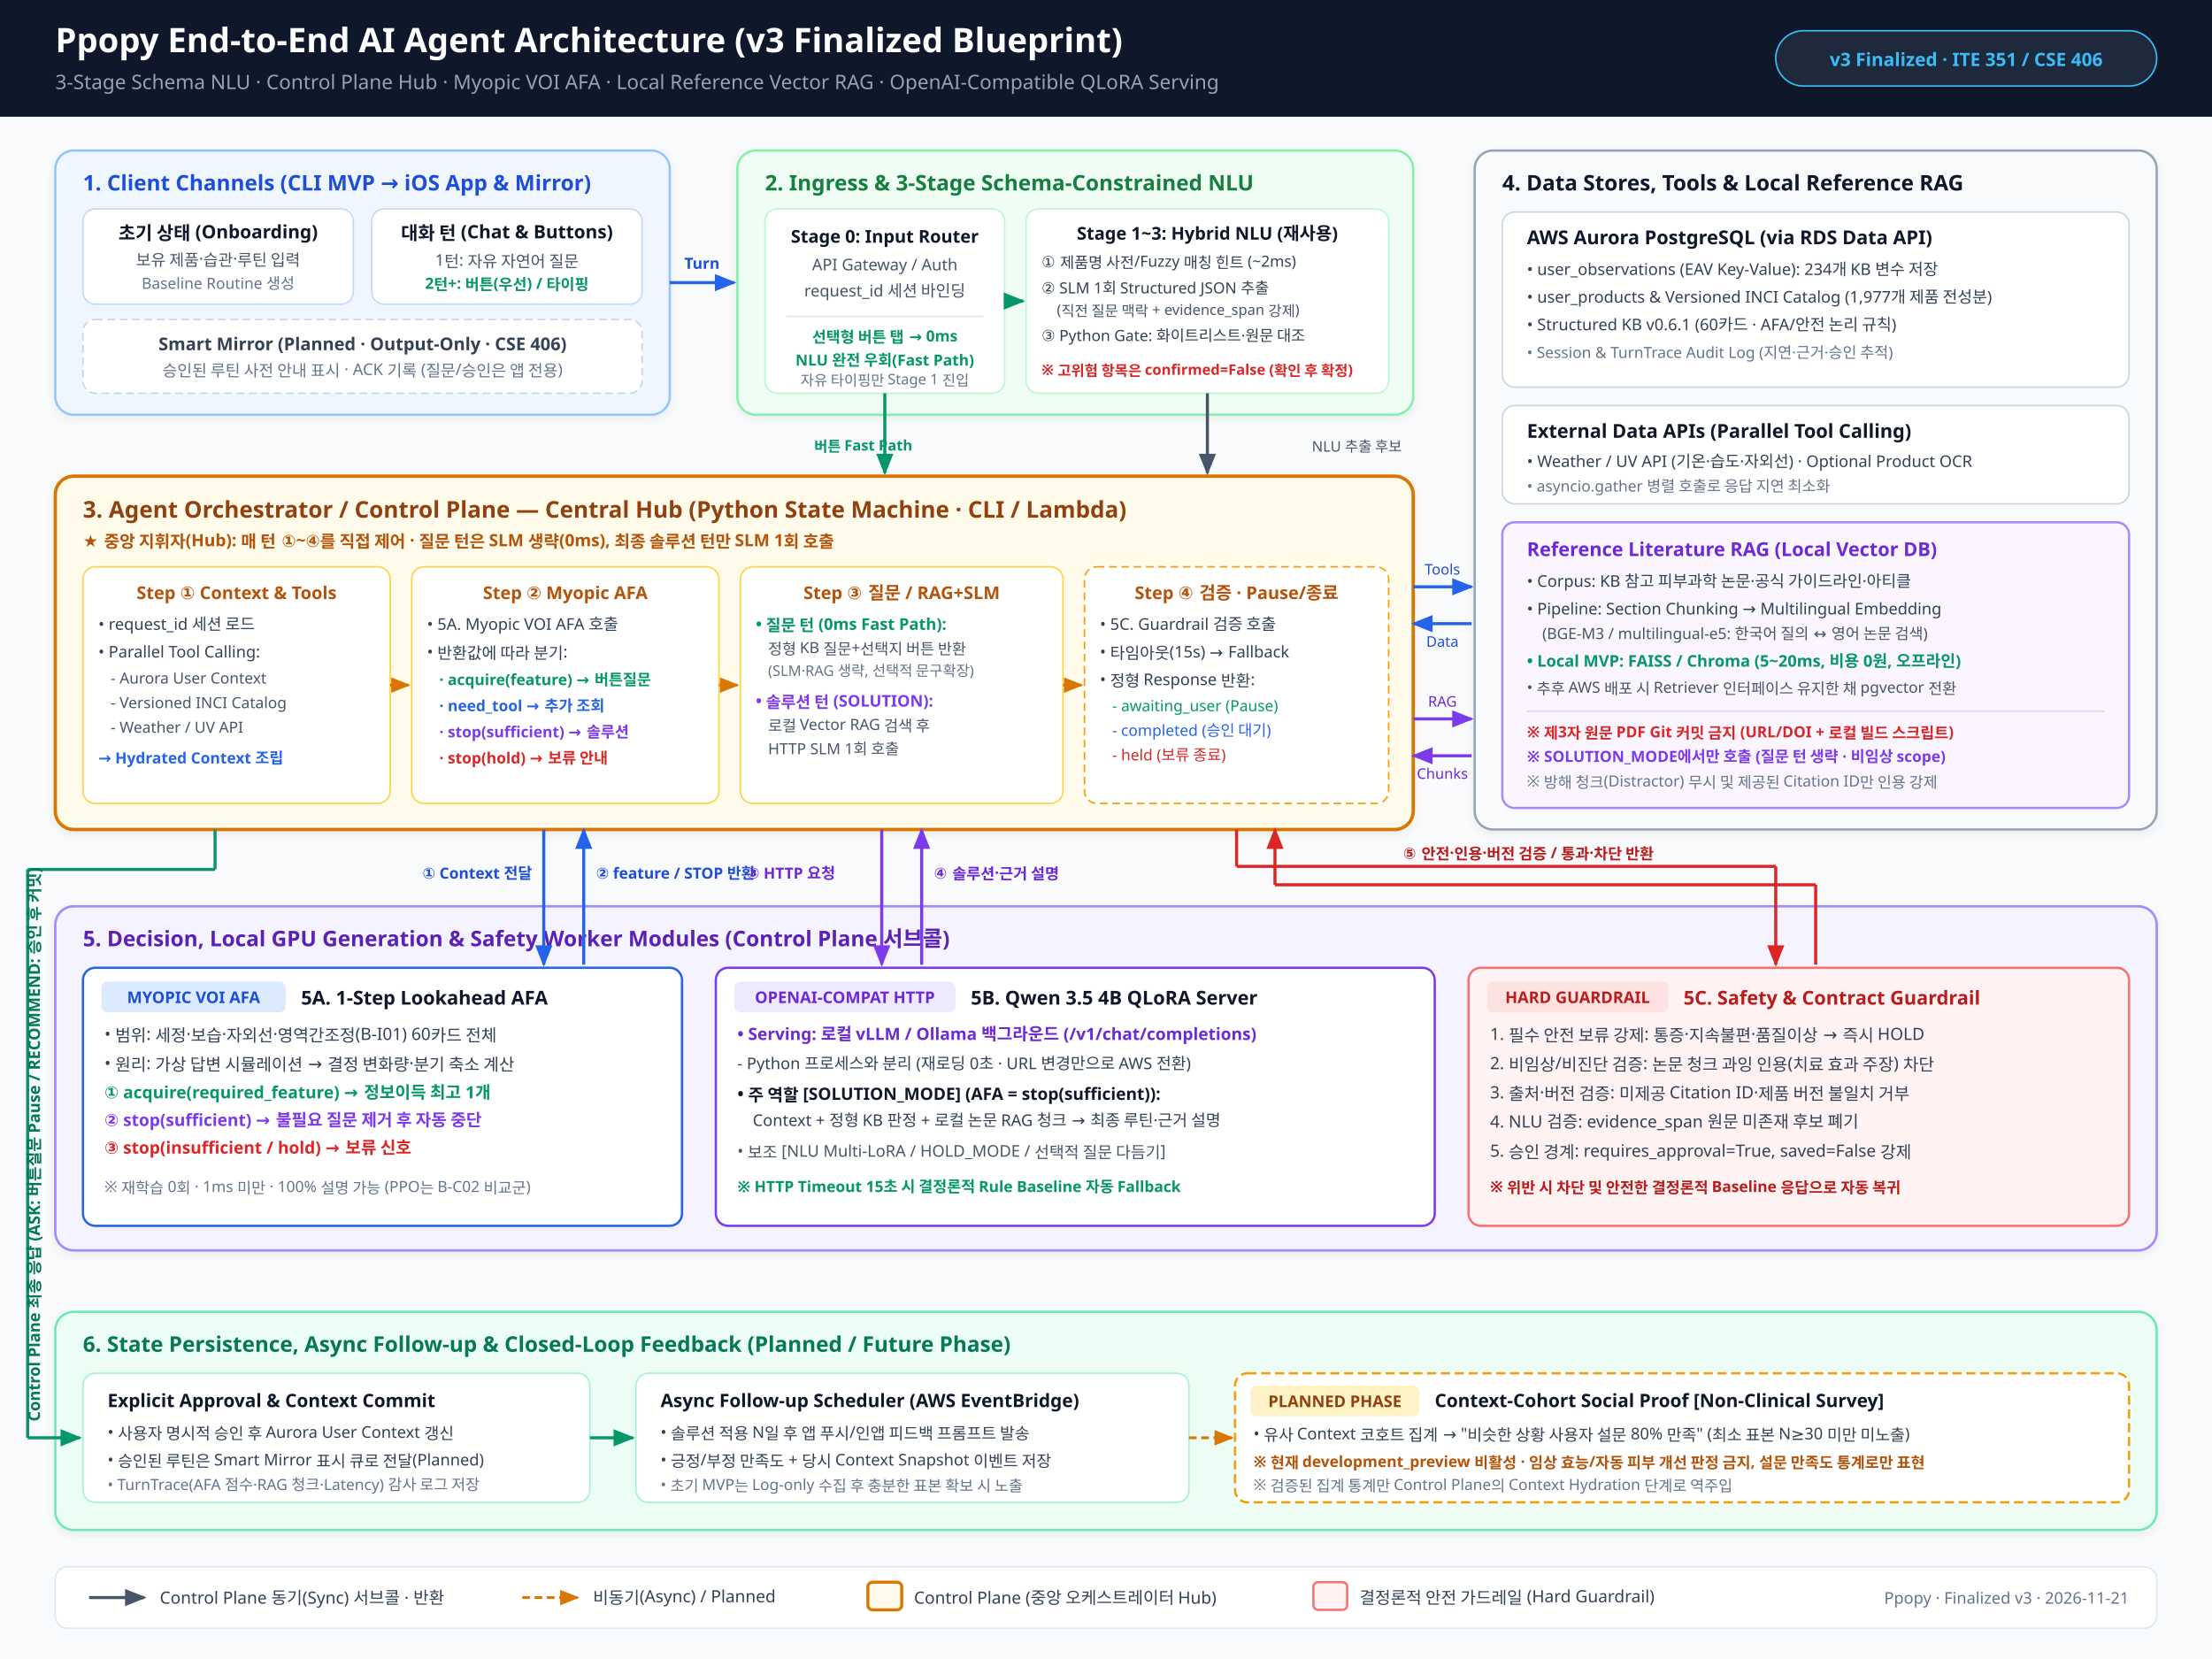
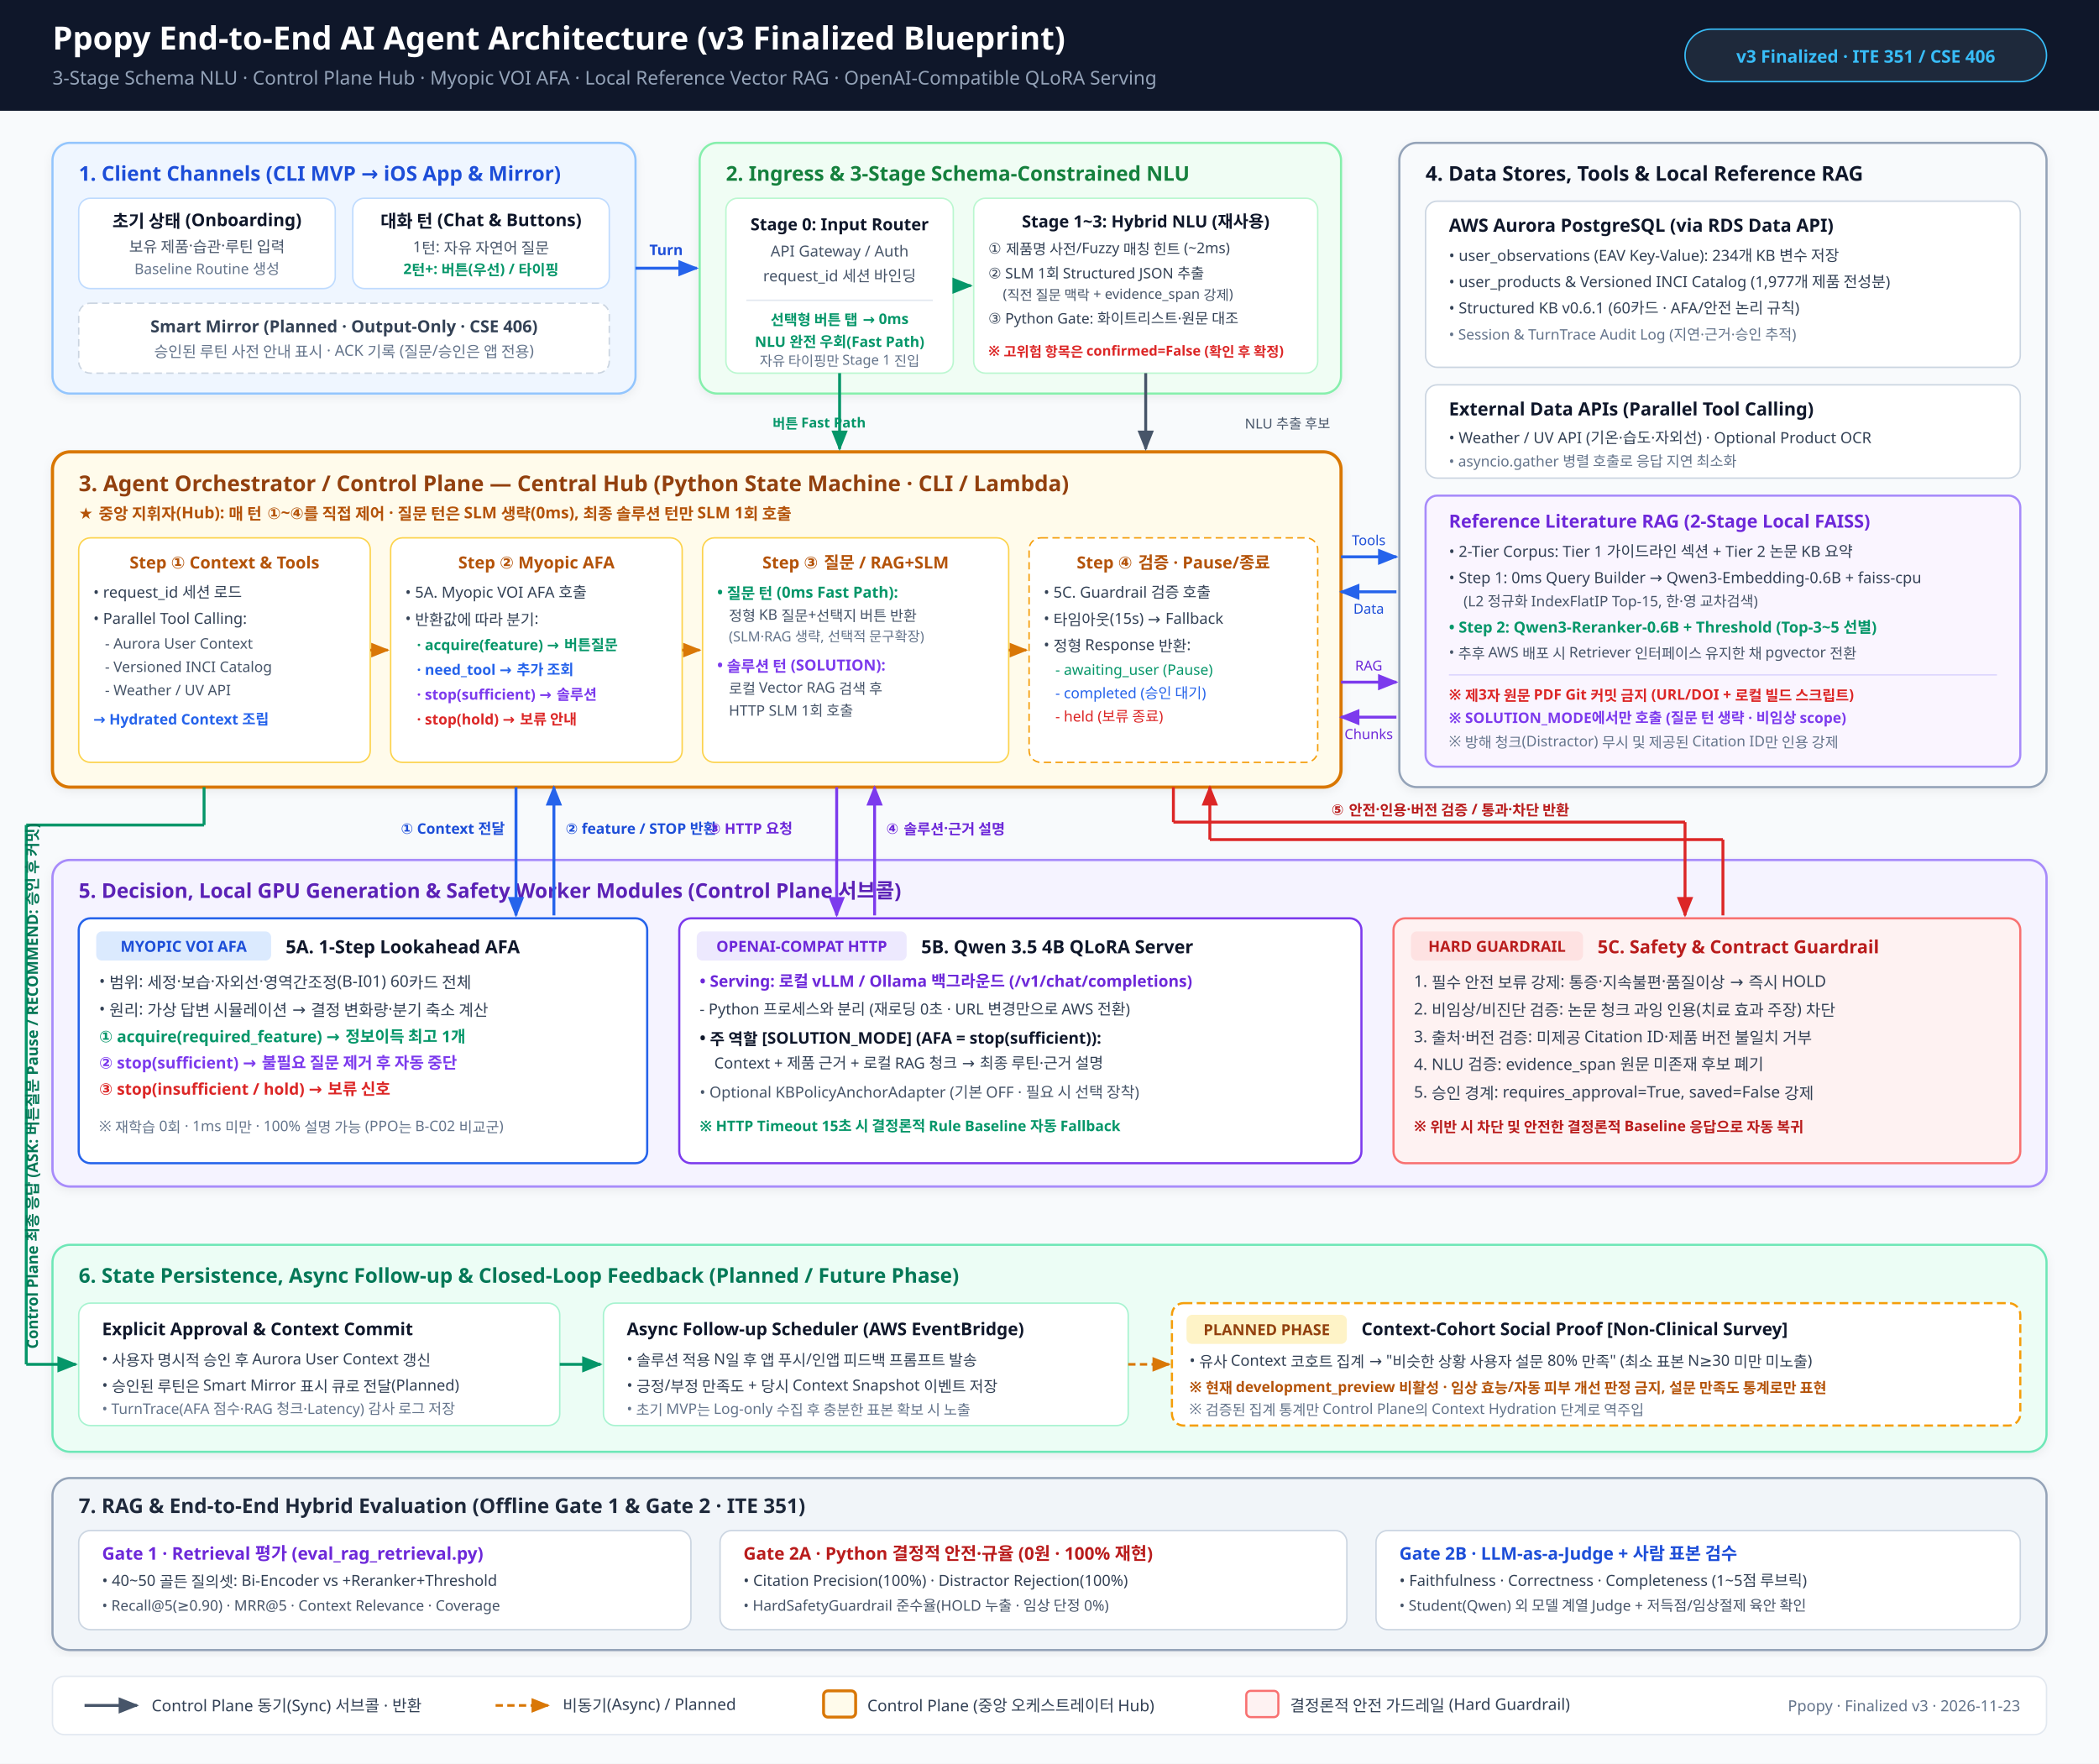
- <svg xmlns="http://www.w3.org/2000/svg" viewBox="0 0 1440 1080" width="1440" height="1080" font-family="'Pretendard', 'Malgun Gothic', 'Apple SD Gothic Neo', 'Segoe UI', sans-serif">
+ <svg xmlns="http://www.w3.org/2000/svg" viewBox="0 0 1440 1210" width="1440" height="1210" font-family="'Pretendard', 'Malgun Gothic', 'Apple SD Gothic Neo', 'Segoe UI', sans-serif">
  <defs>
    <marker id="arrow" viewBox="0 0 10 10" refX="9" refY="5" markerWidth="7" markerHeight="7" orient="auto-start-reverse">
      <path d="M 0 1 L 10 5 L 0 9 z" fill="#475569" />
    </marker>
    <marker id="arrow-blue" viewBox="0 0 10 10" refX="9" refY="5" markerWidth="7" markerHeight="7" orient="auto-start-reverse">
      <path d="M 0 1 L 10 5 L 0 9 z" fill="#2563EB" />
    </marker>
    <marker id="arrow-amber" viewBox="0 0 10 10" refX="9" refY="5" markerWidth="7" markerHeight="7" orient="auto-start-reverse">
      <path d="M 0 1 L 10 5 L 0 9 z" fill="#D97706" />
    </marker>
    <marker id="arrow-green" viewBox="0 0 10 10" refX="9" refY="5" markerWidth="7" markerHeight="7" orient="auto-start-reverse">
      <path d="M 0 1 L 10 5 L 0 9 z" fill="#059669" />
    </marker>
    <marker id="arrow-purple" viewBox="0 0 10 10" refX="9" refY="5" markerWidth="7" markerHeight="7" orient="auto-start-reverse">
      <path d="M 0 1 L 10 5 L 0 9 z" fill="#7C3AED" />
    </marker>
    <marker id="arrow-red" viewBox="0 0 10 10" refX="9" refY="5" markerWidth="7" markerHeight="7" orient="auto-start-reverse">
      <path d="M 0 1 L 10 5 L 0 9 z" fill="#DC2626" />
    </marker>
    <filter id="shadow" x="-2%" y="-2%" width="104%" height="106%">
      <feDropShadow dx="0" dy="2" stdDeviation="3" flood-color="#0F172A" flood-opacity="0.06" />
    </filter>
  </defs>
-   <rect width="1440" height="1080" fill="#F8FAFC" />
+   <rect width="1440" height="1210" fill="#F8FAFC" />
  <rect x="0" y="0" width="1440" height="76" fill="#0F172A" />
  <text x="36" y="34" fill="#FFFFFF" font-size="22" font-weight="700">Ppopy End-to-End AI Agent Architecture (v3 Finalized Blueprint)</text>
  <text x="36" y="58" fill="#94A3B8" font-size="13">3-Stage Schema NLU · Control Plane Hub · Myopic VOI AFA · Local Reference Vector RAG · OpenAI-Compatible QLoRA Serving</text>
  <rect x="1156" y="20" width="248" height="36" rx="18" fill="#1E293B" stroke="#38BDF8" />
  <text x="1280" y="43" fill="#38BDF8" font-size="12" font-weight="700" text-anchor="middle">v3 Finalized · ITE 351 / CSE 406</text>
  <rect x="36" y="98" width="400" height="172" rx="12" fill="#EFF6FF" stroke="#93C5FD" stroke-width="1.5" filter="url(#shadow)" />
  <text x="54" y="124" fill="#1D4ED8" font-size="14" font-weight="700">1. Client Channels (CLI MVP → iOS App &amp; Mirror)</text>
  <rect x="54" y="136" width="176" height="62" rx="8" fill="#FFFFFF" stroke="#BFDBFE" />
  <text x="142" y="156" fill="#0F172A" font-size="12" font-weight="700" text-anchor="middle">초기 상태 (Onboarding)</text>
  <text x="142" y="173" fill="#475569" font-size="10.5" text-anchor="middle">보유 제품·습관·루틴 입력</text>
  <text x="142" y="188" fill="#64748B" font-size="10" text-anchor="middle">Baseline Routine 생성</text>
  <rect x="242" y="136" width="176" height="62" rx="8" fill="#FFFFFF" stroke="#BFDBFE" />
  <text x="330" y="156" fill="#0F172A" font-size="12" font-weight="700" text-anchor="middle">대화 턴 (Chat &amp; Buttons)</text>
  <text x="330" y="173" fill="#475569" font-size="10.5" text-anchor="middle">1턴: 자유 자연어 질문</text>
  <text x="330" y="188" fill="#059669" font-size="10" font-weight="600" text-anchor="middle">2턴+: 버튼(우선) / 타이핑</text>
  <rect x="54" y="208" width="364" height="48" rx="8" fill="#FFFFFF" stroke="#CBD5E1" stroke-dasharray="5,3" />
  <text x="236" y="228" fill="#334155" font-size="11.5" font-weight="600" text-anchor="middle">Smart Mirror (Planned · Output-Only · CSE 406)</text>
  <text x="236" y="245" fill="#64748B" font-size="10.5" text-anchor="middle">승인된 루틴 사전 안내 표시 · ACK 기록 (질문/승인은 앱 전용)</text>
  <rect x="480" y="98" width="440" height="172" rx="12" fill="#F0FDF4" stroke="#86EFAC" stroke-width="1.5" filter="url(#shadow)" />
  <text x="498" y="124" fill="#15803D" font-size="14" font-weight="700">2. Ingress &amp; 3-Stage Schema-Constrained NLU</text>
  <rect x="498" y="136" width="156" height="120" rx="8" fill="#FFFFFF" stroke="#BBF7D0" />
  <text x="576" y="158" fill="#0F172A" font-size="11.5" font-weight="700" text-anchor="middle">Stage 0: Input Router</text>
  <text x="576" y="176" fill="#475569" font-size="10.5" text-anchor="middle">API Gateway / Auth</text>
  <text x="576" y="193" fill="#475569" font-size="10.5" text-anchor="middle">request_id 세션 바인딩</text>
  <line x1="512" y1="206" x2="640" y2="206" stroke="#E2E8F0" />
  <text x="576" y="223" fill="#059669" font-size="10" font-weight="700" text-anchor="middle">선택형 버튼 탭 → 0ms</text>
  <text x="576" y="238" fill="#059669" font-size="10" font-weight="600" text-anchor="middle">NLU 완전 우회(Fast Path)</text>
  <text x="576" y="251" fill="#64748B" font-size="9.5" text-anchor="middle">자유 타이핑만 Stage 1 진입</text>
  <rect x="668" y="136" width="236" height="120" rx="8" fill="#FFFFFF" stroke="#BBF7D0" />
  <text x="786" y="156" fill="#0F172A" font-size="11.5" font-weight="700" text-anchor="middle">Stage 1~3: Hybrid NLU (재사용)</text>
  <text x="678" y="174" fill="#334155" font-size="10">① 제품명 사전/Fuzzy 매칭 힌트 (~2ms)</text>
  <text x="678" y="191" fill="#334155" font-size="10">② SLM 1회 Structured JSON 추출</text>
  <text x="688" y="205" fill="#475569" font-size="9.5">(직전 질문 맥락 + evidence_span 강제)</text>
  <text x="678" y="222" fill="#334155" font-size="10">③ Python Gate: 화이트리스트·원문 대조</text>
  <text x="678" y="244" fill="#DC2626" font-size="9.5" font-weight="600">※ 고위험 항목은 confirmed=False (확인 후 확정)</text>
  <rect x="960" y="98" width="444" height="442" rx="12" fill="#F8FAFC" stroke="#94A3B8" stroke-width="1.5" filter="url(#shadow)" />
  <text x="978" y="124" fill="#0F172A" font-size="14" font-weight="700">4. Data Stores, Tools &amp; Local Reference RAG</text>
  <rect x="978" y="138" width="408" height="114" rx="8" fill="#FFFFFF" stroke="#CBD5E1" />
  <text x="994" y="159" fill="#0F172A" font-size="12.5" font-weight="700">AWS Aurora PostgreSQL (via RDS Data API)</text>
  <text x="994" y="179" fill="#334155" font-size="10.5">• user_observations (EAV Key-Value): 234개 KB 변수 저장</text>
  <text x="994" y="197" fill="#334155" font-size="10.5">• user_products &amp; Versioned INCI Catalog (1,977개 제품 전성분)</text>
  <text x="994" y="215" fill="#334155" font-size="10.5">• Structured KB v0.6.1 (60카드 · AFA/안전 논리 규칙)</text>
  <text x="994" y="233" fill="#64748B" font-size="10">• Session &amp; TurnTrace Audit Log (지연·근거·승인 추적)</text>
  <rect x="978" y="264" width="408" height="64" rx="8" fill="#FFFFFF" stroke="#CBD5E1" />
  <text x="994" y="285" fill="#0F172A" font-size="12.5" font-weight="700">External Data APIs (Parallel Tool Calling)</text>
  <text x="994" y="304" fill="#334155" font-size="10.5">• Weather / UV API (기온·습도·자외선) · Optional Product OCR</text>
  <text x="994" y="320" fill="#64748B" font-size="10">• asyncio.gather 병렬 호출로 응답 지연 최소화</text>
  <rect x="978" y="340" width="408" height="186" rx="8" fill="#FAF5FF" stroke="#A78BFA" stroke-width="1.5" />
-   <text x="994" y="362" fill="#6D28D9" font-size="12.5" font-weight="700">Reference Literature RAG (Local Vector DB)</text>
-   <text x="994" y="382" fill="#334155" font-size="10.5">• Corpus: KB 참고 피부과학 논문·공식 가이드라인·아티클</text>
-   <text x="994" y="400" fill="#334155" font-size="10.5">• Pipeline: Section Chunking → Multilingual Embedding</text>
-   <text x="1004" y="416" fill="#475569" font-size="10">(BGE-M3 / multilingual-e5: 한국어 질의 ↔ 영어 논문 검색)</text>
-   <text x="994" y="434" fill="#059669" font-size="10.5" font-weight="700">• Local MVP: FAISS / Chroma (5~20ms, 비용 0원, 오프라인)</text>
+   <text x="994" y="362" fill="#6D28D9" font-size="12.5" font-weight="700">Reference Literature RAG (2-Stage Local FAISS)</text>
+   <text x="994" y="382" fill="#334155" font-size="10.5">• 2-Tier Corpus: Tier 1 가이드라인 섹션 + Tier 2 논문 KB 요약</text>
+   <text x="994" y="400" fill="#334155" font-size="10.5">• Step 1: 0ms Query Builder → Qwen3-Embedding-0.6B + faiss-cpu</text>
+   <text x="1004" y="416" fill="#475569" font-size="10">(L2 정규화 IndexFlatIP Top-15, 한·영 교차검색)</text>
+   <text x="994" y="434" fill="#059669" font-size="10.5" font-weight="700">• Step 2: Qwen3-Reranker-0.6B + Threshold (Top-3~5 선별)</text>
  <text x="994" y="451" fill="#475569" font-size="10">• 추후 AWS 배포 시 Retriever 인터페이스 유지한 채 pgvector 전환</text>
  <line x1="994" y1="463" x2="1370" y2="463" stroke="#DDD6FE" />
  <text x="994" y="480" fill="#DC2626" font-size="10" font-weight="600">※ 제3자 원문 PDF Git 커밋 금지 (URL/DOI + 로컬 빌드 스크립트)</text>
  <text x="994" y="496" fill="#7C3AED" font-size="10" font-weight="600">※ SOLUTION_MODE에서만 호출 (질문 턴 생략 · 비임상 scope)</text>
  <text x="994" y="512" fill="#64748B" font-size="10">※ 방해 청크(Distractor) 무시 및 제공된 Citation ID만 인용 강제</text>
  <rect x="36" y="310" width="884" height="230" rx="12" fill="#FFFBEB" stroke="#D97706" stroke-width="2.2" filter="url(#shadow)" />
  <text x="54" y="337" fill="#92400E" font-size="15" font-weight="700">3. Agent Orchestrator / Control Plane — Central Hub (Python State Machine · CLI / Lambda)</text>
  <text x="54" y="356" fill="#B45309" font-size="11" font-weight="600">★ 중앙 지휘자(Hub): 매 턴 ①~④를 직접 제어 · 질문 턴은 SLM 생략(0ms), 최종 솔루션 턴만 SLM 1회 호출</text>
  <rect x="54" y="369" width="200" height="154" rx="8" fill="#FFFFFF" stroke="#FCD34D" />
  <text x="154" y="390" fill="#B45309" font-size="11.5" font-weight="700" text-anchor="middle">Step ① Context &amp; Tools</text>
  <text x="64" y="410" fill="#334155" font-size="10.5">• request_id 세션 로드</text>
  <text x="64" y="428" fill="#334155" font-size="10.5">• Parallel Tool Calling:</text>
  <text x="72" y="445" fill="#475569" font-size="10">- Aurora User Context</text>
  <text x="72" y="461" fill="#475569" font-size="10">- Versioned INCI Catalog</text>
  <text x="72" y="477" fill="#475569" font-size="10">- Weather / UV API</text>
  <text x="64" y="497" fill="#2563EB" font-size="10" font-weight="600">→ Hydrated Context 조립</text>
  <rect x="268" y="369" width="200" height="154" rx="8" fill="#FFFFFF" stroke="#FCD34D" />
  <text x="368" y="390" fill="#B45309" font-size="11.5" font-weight="700" text-anchor="middle">Step ② Myopic AFA</text>
  <text x="278" y="410" fill="#334155" font-size="10.5">• 5A. Myopic VOI AFA 호출</text>
  <text x="278" y="428" fill="#334155" font-size="10.5">• 반환값에 따라 분기:</text>
  <text x="286" y="446" fill="#059669" font-size="10" font-weight="600">· acquire(feature) → 버튼질문</text>
  <text x="286" y="463" fill="#2563EB" font-size="10" font-weight="600">· need_tool → 추가 조회</text>
  <text x="286" y="480" fill="#7C3AED" font-size="10" font-weight="600">· stop(sufficient) → 솔루션</text>
  <text x="286" y="497" fill="#DC2626" font-size="10" font-weight="600">· stop(hold) → 보류 안내</text>
  <rect x="482" y="369" width="210" height="154" rx="8" fill="#FFFFFF" stroke="#FCD34D" />
  <text x="587" y="390" fill="#B45309" font-size="11.5" font-weight="700" text-anchor="middle">Step ③ 질문 / RAG+SLM</text>
  <text x="492" y="410" fill="#059669" font-size="10.5" font-weight="700">• 질문 턴 (0ms Fast Path):</text>
  <text x="500" y="426" fill="#475569" font-size="10">정형 KB 질문+선택지 버튼 반환</text>
  <text x="500" y="440" fill="#64748B" font-size="9.5">(SLM·RAG 생략, 선택적 문구확장)</text>
  <text x="492" y="460" fill="#7C3AED" font-size="10.5" font-weight="700">• 솔루션 턴 (SOLUTION):</text>
  <text x="500" y="476" fill="#475569" font-size="10">로컬 Vector RAG 검색 후</text>
  <text x="500" y="491" fill="#475569" font-size="10">HTTP SLM 1회 호출</text>
  <rect x="706" y="369" width="198" height="154" rx="8" fill="#FFFFFF" stroke="#F59E0B" stroke-dasharray="5,3" />
  <text x="805" y="390" fill="#B45309" font-size="11.5" font-weight="700" text-anchor="middle">Step ④ 검증 · Pause/종료</text>
  <text x="716" y="410" fill="#334155" font-size="10.5">• 5C. Guardrail 검증 호출</text>
  <text x="716" y="428" fill="#334155" font-size="10.5">• 타임아웃(15s) → Fallback</text>
  <text x="716" y="446" fill="#334155" font-size="10.5">• 정형 Response 반환:</text>
  <text x="724" y="463" fill="#059669" font-size="10">- awaiting_user (Pause)</text>
  <text x="724" y="479" fill="#2563EB" font-size="10">- completed (승인 대기)</text>
  <text x="724" y="495" fill="#DC2626" font-size="10">- held (보류 종료)</text>
  <line x1="254" y1="446" x2="266" y2="446" stroke="#D97706" stroke-width="1.8" marker-end="url(#arrow-amber)" />
  <line x1="468" y1="446" x2="480" y2="446" stroke="#D97706" stroke-width="1.8" marker-end="url(#arrow-amber)" />
  <line x1="692" y1="446" x2="704" y2="446" stroke="#D97706" stroke-width="1.8" marker-end="url(#arrow-amber)" />
  <rect x="36" y="590" width="1368" height="224" rx="12" fill="#F5F3FF" stroke="#A78BFA" stroke-width="1.6" filter="url(#shadow)" />
  <text x="54" y="616" fill="#5B21B6" font-size="14" font-weight="700">5. Decision, Local GPU Generation &amp; Safety Worker Modules (Control Plane 서브콜)</text>
  <rect x="54" y="630" width="390" height="168" rx="8" fill="#FFFFFF" stroke="#2563EB" stroke-width="1.5" />
  <rect x="66" y="639" width="120" height="20" rx="4" fill="#DBEAFE" />
  <text x="126" y="653" fill="#1D4ED8" font-size="10.5" font-weight="700" text-anchor="middle">MYOPIC VOI AFA</text>
  <text x="196" y="654" fill="#0F172A" font-size="12.5" font-weight="700">5A. 1-Step Lookahead AFA</text>
  <text x="68" y="677" fill="#334155" font-size="11">• 범위: 세정·보습·자외선·영역간조정(B-I01) 60카드 전체</text>
  <text x="68" y="696" fill="#334155" font-size="11">• 원리: 가상 답변 시뮬레이션 → 결정 변화량·분기 축소 계산</text>
  <text x="68" y="715" fill="#059669" font-size="11" font-weight="600">  ① acquire(required_feature) → 정보이득 최고 1개</text>
  <text x="68" y="733" fill="#7C3AED" font-size="11" font-weight="600">  ② stop(sufficient) → 불필요 질문 제거 후 자동 중단</text>
  <text x="68" y="751" fill="#DC2626" font-size="11" font-weight="600">  ③ stop(insufficient / hold) → 보류 신호</text>
  <text x="68" y="776" fill="#64748B" font-size="10">※ 재학습 0회 · 1ms 미만 · 100% 설명 가능 (PPO는 B-C02 비교군)</text>
  <rect x="466" y="630" width="468" height="168" rx="8" fill="#FFFFFF" stroke="#7C3AED" stroke-width="1.5" />
  <rect x="478" y="639" width="144" height="20" rx="4" fill="#EDE9FE" />
  <text x="550" y="653" fill="#6D28D9" font-size="10.5" font-weight="700" text-anchor="middle">OPENAI-COMPAT HTTP</text>
  <text x="632" y="654" fill="#0F172A" font-size="12.5" font-weight="700">5B. Qwen 3.5 4B QLoRA Server</text>
  <text x="480" y="677" fill="#6D28D9" font-size="11" font-weight="600">• Serving: 로컬 vLLM / Ollama 백그라운드 (/v1/chat/completions)</text>
  <text x="480" y="696" fill="#334155" font-size="10.5">  - Python 프로세스와 분리 (재로딩 0초 · URL 변경만으로 AWS 전환)</text>
  <text x="480" y="716" fill="#0F172A" font-size="11" font-weight="700">• 주 역할 [SOLUTION_MODE] (AFA = stop(sufficient)):</text>
-   <text x="490" y="733" fill="#334155" font-size="10.5">Context + 정형 KB 판정 + 로컬 논문 RAG 청크 → 최종 루틴·근거 설명</text>
-   <text x="480" y="753" fill="#475569" font-size="10.5">• 보조 [NLU Multi-LoRA / HOLD_MODE / 선택적 질문 다듬기]</text>
+   <text x="490" y="733" fill="#334155" font-size="10.5">Context + 제품 근거 + 로컬 RAG 청크 → 최종 루틴·근거 설명</text>
+   <text x="480" y="753" fill="#475569" font-size="10.5">• Optional KBPolicyAnchorAdapter (기본 OFF · 필요 시 선택 장착)</text>
  <text x="480" y="776" fill="#059669" font-size="10" font-weight="600">※ HTTP Timeout 15초 시 결정론적 Rule Baseline 자동 Fallback</text>
  <rect x="956" y="630" width="430" height="168" rx="8" fill="#FEF2F2" stroke="#F87171" stroke-width="1.5" />
  <rect x="968" y="639" width="118" height="20" rx="4" fill="#FEE2E2" />
  <text x="1027" y="653" fill="#B91C1C" font-size="10.5" font-weight="700" text-anchor="middle">HARD GUARDRAIL</text>
  <text x="1096" y="654" fill="#B91C1C" font-size="12.5" font-weight="700">5C. Safety &amp; Contract Guardrail</text>
  <text x="970" y="677" fill="#334155" font-size="11">1. 필수 안전 보류 강제: 통증·지속불편·품질이상 → 즉시 HOLD</text>
  <text x="970" y="696" fill="#334155" font-size="11">2. 비임상/비진단 검증: 논문 청크 과잉 인용(치료 효과 주장) 차단</text>
  <text x="970" y="715" fill="#334155" font-size="11">3. 출처·버전 검증: 미제공 Citation ID·제품 버전 불일치 거부</text>
  <text x="970" y="734" fill="#334155" font-size="11">4. NLU 검증: evidence_span 원문 미존재 후보 폐기</text>
  <text x="970" y="753" fill="#334155" font-size="11">5. 승인 경계: requires_approval=True, saved=False 강제</text>
  <text x="970" y="776" fill="#B91C1C" font-size="10" font-weight="600">※ 위반 시 차단 및 안전한 결정론적 Baseline 응답으로 자동 복귀</text>
  <rect x="36" y="854" width="1368" height="142" rx="12" fill="#ECFDF5" stroke="#6EE7B7" stroke-width="1.5" filter="url(#shadow)" />
  <text x="54" y="880" fill="#047857" font-size="14" font-weight="700">6. State Persistence, Async Follow-up &amp; Closed-Loop Feedback (Planned / Future Phase)</text>
  <rect x="54" y="894" width="330" height="84" rx="8" fill="#FFFFFF" stroke="#A7F3D0" />
  <text x="70" y="916" fill="#0F172A" font-size="12" font-weight="700">Explicit Approval &amp; Context Commit</text>
  <text x="70" y="936" fill="#334155" font-size="10.5">• 사용자 명시적 승인 후 Aurora User Context 갱신</text>
  <text x="70" y="954" fill="#334155" font-size="10.5">• 승인된 루틴은 Smart Mirror 표시 큐로 전달(Planned)</text>
  <text x="70" y="970" fill="#64748B" font-size="10">• TurnTrace(AFA 점수·RAG 청크·Latency) 감사 로그 저장</text>
  <rect x="414" y="894" width="360" height="84" rx="8" fill="#FFFFFF" stroke="#A7F3D0" />
  <text x="430" y="916" fill="#0F172A" font-size="12" font-weight="700">Async Follow-up Scheduler (AWS EventBridge)</text>
  <text x="430" y="936" fill="#334155" font-size="10.5">• 솔루션 적용 N일 후 앱 푸시/인앱 피드백 프롬프트 발송</text>
  <text x="430" y="954" fill="#334155" font-size="10.5">• 긍정/부정 만족도 + 당시 Context Snapshot 이벤트 저장</text>
  <text x="430" y="970" fill="#64748B" font-size="10">• 초기 MVP는 Log-only 수집 후 충분한 표본 확보 시 노출</text>
  <rect x="804" y="894" width="582" height="84" rx="8" fill="#FFFFFF" stroke="#F59E0B" stroke-width="1.5" stroke-dasharray="6,3" />
  <rect x="814" y="902" width="110" height="20" rx="4" fill="#FEF3C7" />
  <text x="869" y="916" fill="#92400E" font-size="10.5" font-weight="700" text-anchor="middle">PLANNED PHASE</text>
  <text x="934" y="916" fill="#0F172A" font-size="12" font-weight="700">Context-Cohort Social Proof [Non-Clinical Survey]</text>
  <text x="816" y="937" fill="#334155" font-size="10.5">• 유사 Context 코호트 집계 → "비슷한 상황 사용자 설문 80% 만족" (최소 표본 N≥30 미만 미노출)</text>
  <text x="816" y="955" fill="#B45309" font-size="10" font-weight="600">※ 현재 development_preview 비활성 · 임상 효능/자동 피부 개선 판정 금지, 설문 만족도 통계로만 표현</text>
  <text x="816" y="970" fill="#64748B" font-size="10">※ 검증된 집계 통계만 Control Plane의 Context Hydration 단계로 역주입</text>
  <line x1="436" y1="184" x2="478" y2="184" stroke="#2563EB" stroke-width="2" marker-end="url(#arrow-blue)" />
  <text x="457" y="175" fill="#1D4ED8" font-size="10" font-weight="600" text-anchor="middle">Turn</text>
  <line x1="654" y1="196" x2="666" y2="196" stroke="#059669" stroke-width="2" marker-end="url(#arrow-green)" />
  <line x1="576" y1="256" x2="576" y2="308" stroke="#059669" stroke-width="2" marker-end="url(#arrow-green)" />
  <text x="530" y="294" fill="#059669" font-size="9.5" font-weight="600">버튼 Fast Path</text>
  <line x1="786" y1="256" x2="786" y2="308" stroke="#475569" stroke-width="2" marker-end="url(#arrow)" />
  <text x="854" y="294" fill="#475569" font-size="9.5">NLU 추출 후보</text>
  <line x1="920" y1="382" x2="958" y2="382" stroke="#2563EB" stroke-width="2" marker-end="url(#arrow-blue)" />
  <line x1="958" y1="406" x2="920" y2="406" stroke="#2563EB" stroke-width="2" marker-end="url(#arrow-blue)" />
  <text x="939" y="374" fill="#1D4ED8" font-size="9.5" text-anchor="middle">Tools</text>
  <text x="939" y="421" fill="#1D4ED8" font-size="9.5" text-anchor="middle">Data</text>
  <line x1="920" y1="468" x2="958" y2="468" stroke="#7C3AED" stroke-width="2" marker-end="url(#arrow-purple)" />
  <line x1="958" y1="492" x2="920" y2="492" stroke="#7C3AED" stroke-width="2" marker-end="url(#arrow-purple)" />
  <text x="939" y="460" fill="#6D28D9" font-size="9.5" text-anchor="middle">RAG</text>
  <text x="939" y="507" fill="#6D28D9" font-size="9.5" text-anchor="middle">Chunks</text>
  <line x1="354" y1="540" x2="354" y2="628" stroke="#2563EB" stroke-width="2" marker-end="url(#arrow-blue)" />
  <line x1="380" y1="628" x2="380" y2="540" stroke="#2563EB" stroke-width="2" marker-end="url(#arrow-blue)" />
  <text x="275" y="572" fill="#1D4ED8" font-size="10" font-weight="600">① Context 전달</text>
  <text x="388" y="572" fill="#1D4ED8" font-size="10" font-weight="600">② feature / STOP 반환</text>
  <line x1="574" y1="540" x2="574" y2="628" stroke="#7C3AED" stroke-width="2" marker-end="url(#arrow-purple)" />
  <line x1="600" y1="628" x2="600" y2="540" stroke="#7C3AED" stroke-width="2" marker-end="url(#arrow-purple)" />
  <text x="486" y="572" fill="#6D28D9" font-size="10" font-weight="600">③ HTTP 요청</text>
  <text x="608" y="572" fill="#6D28D9" font-size="10" font-weight="600">④ 솔루션·근거 설명</text>
  <line x1="805" y1="540" x2="805" y2="564" stroke="#DC2626" stroke-width="2" />
  <line x1="805" y1="564" x2="1156" y2="564" stroke="#DC2626" stroke-width="2" />
  <line x1="1156" y1="564" x2="1156" y2="628" stroke="#DC2626" stroke-width="2" marker-end="url(#arrow-red)" />
  <line x1="1182" y1="628" x2="1182" y2="576" stroke="#DC2626" stroke-width="2" />
  <line x1="1182" y1="576" x2="830" y2="576" stroke="#DC2626" stroke-width="2" />
  <line x1="830" y1="576" x2="830" y2="540" stroke="#DC2626" stroke-width="2" marker-end="url(#arrow-red)" />
  <text x="995" y="559" fill="#B91C1C" font-size="10" font-weight="600" text-anchor="middle">⑤ 안전·인용·버전 검증 / 통과·차단 반환</text>
  <line x1="140" y1="540" x2="140" y2="566" stroke="#059669" stroke-width="2" />
  <line x1="140" y1="566" x2="18" y2="566" stroke="#059669" stroke-width="2" />
  <line x1="18" y1="566" x2="18" y2="936" stroke="#059669" stroke-width="2" />
  <line x1="18" y1="936" x2="52" y2="936" stroke="#059669" stroke-width="2" marker-end="url(#arrow-green)" />
  <text x="26" y="745" fill="#047857" font-size="10.5" font-weight="700" transform="rotate(-90 26 745)" text-anchor="middle">Control Plane 최종 응답 (ASK: 버튼질문 Pause / RECOMMEND: 승인 후 커밋)</text>
  <line x1="384" y1="936" x2="412" y2="936" stroke="#059669" stroke-width="2" marker-end="url(#arrow-green)" />
  <line x1="774" y1="936" x2="802" y2="936" stroke="#D97706" stroke-width="1.8" stroke-dasharray="5,3" marker-end="url(#arrow-amber)" />
-   <rect x="36" y="1020" width="1368" height="40" rx="8" fill="#FFFFFF" stroke="#E2E8F0" />
-   <line x1="58" y1="1040" x2="94" y2="1040" stroke="#475569" stroke-width="2" marker-end="url(#arrow)" />
-   <text x="104" y="1044" fill="#334155" font-size="11">Control Plane 동기(Sync) 서브콜 · 반환</text>
-   <line x1="340" y1="1040" x2="376" y2="1040" stroke="#D97706" stroke-width="1.8" stroke-dasharray="5,3" marker-end="url(#arrow-amber)" />
-   <text x="386" y="1044" fill="#334155" font-size="11">비동기(Async) / Planned</text>
-   <rect x="565" y="1030" width="22" height="18" rx="3" fill="#FFFBEB" stroke="#D97706" stroke-width="2" />
-   <text x="595" y="1044" fill="#334155" font-size="11">Control Plane (중앙 오케스트레이터 Hub)</text>
-   <rect x="855" y="1030" width="22" height="18" rx="3" fill="#FEF2F2" stroke="#F87171" stroke-width="1.5" />
-   <text x="885" y="1044" fill="#334155" font-size="11">결정론적 안전 가드레일 (Hard Guardrail)</text>
-   <text x="1386" y="1044" fill="#64748B" font-size="10.5" text-anchor="end">Ppopy · Finalized v3 · 2026-11-21</text>
+   <rect x="36" y="1014" width="1368" height="118" rx="12" fill="#F1F5F9" stroke="#94A3B8" stroke-width="1.5" filter="url(#shadow)" />
+   <text x="54" y="1038" fill="#1E293B" font-size="14" font-weight="700">7. RAG &amp; End-to-End Hybrid Evaluation (Offline Gate 1 &amp; Gate 2 · ITE 351)</text>
+   <rect x="54" y="1050" width="420" height="68" rx="8" fill="#FFFFFF" stroke="#CBD5E1" />
+   <text x="70" y="1070" fill="#6D28D9" font-size="12" font-weight="700">Gate 1 · Retrieval 평가 (eval_rag_retrieval.py)</text>
+   <text x="70" y="1088" fill="#334155" font-size="10.5">• 40~50 골든 질의셋: Bi-Encoder vs +Reranker+Threshold</text>
+   <text x="70" y="1105" fill="#475569" font-size="10">• Recall@5(≥0.90) · MRR@5 · Context Relevance · Coverage</text>
+   <rect x="494" y="1050" width="430" height="68" rx="8" fill="#FFFFFF" stroke="#CBD5E1" />
+   <text x="510" y="1070" fill="#B91C1C" font-size="12" font-weight="700">Gate 2A · Python 결정적 안전·규율 (0원 · 100% 재현)</text>
+   <text x="510" y="1088" fill="#334155" font-size="10.5">• Citation Precision(100%) · Distractor Rejection(100%)</text>
+   <text x="510" y="1105" fill="#475569" font-size="10">• HardSafetyGuardrail 준수율(HOLD 누출 · 임상 단정 0%)</text>
+   <rect x="944" y="1050" width="442" height="68" rx="8" fill="#FFFFFF" stroke="#CBD5E1" />
+   <text x="960" y="1070" fill="#1D4ED8" font-size="12" font-weight="700">Gate 2B · LLM-as-a-Judge + 사람 표본 검수</text>
+   <text x="960" y="1088" fill="#334155" font-size="10.5">• Faithfulness · Correctness · Completeness (1~5점 루브릭)</text>
+   <text x="960" y="1105" fill="#475569" font-size="10">• Student(Qwen) 외 모델 계열 Judge + 저득점/임상절제 육안 확인</text>
+   <rect x="36" y="1150" width="1368" height="40" rx="8" fill="#FFFFFF" stroke="#E2E8F0" />
+   <line x1="58" y1="1170" x2="94" y2="1170" stroke="#475569" stroke-width="2" marker-end="url(#arrow)" />
+   <text x="104" y="1174" fill="#334155" font-size="11">Control Plane 동기(Sync) 서브콜 · 반환</text>
+   <line x1="340" y1="1170" x2="376" y2="1170" stroke="#D97706" stroke-width="1.8" stroke-dasharray="5,3" marker-end="url(#arrow-amber)" />
+   <text x="386" y="1174" fill="#334155" font-size="11">비동기(Async) / Planned</text>
+   <rect x="565" y="1160" width="22" height="18" rx="3" fill="#FFFBEB" stroke="#D97706" stroke-width="2" />
+   <text x="595" y="1174" fill="#334155" font-size="11">Control Plane (중앙 오케스트레이터 Hub)</text>
+   <rect x="855" y="1160" width="22" height="18" rx="3" fill="#FEF2F2" stroke="#F87171" stroke-width="1.5" />
+   <text x="885" y="1174" fill="#334155" font-size="11">결정론적 안전 가드레일 (Hard Guardrail)</text>
+   <text x="1386" y="1174" fill="#64748B" font-size="10.5" text-anchor="end">Ppopy · Finalized v3 · 2026-11-23</text>
</svg>
